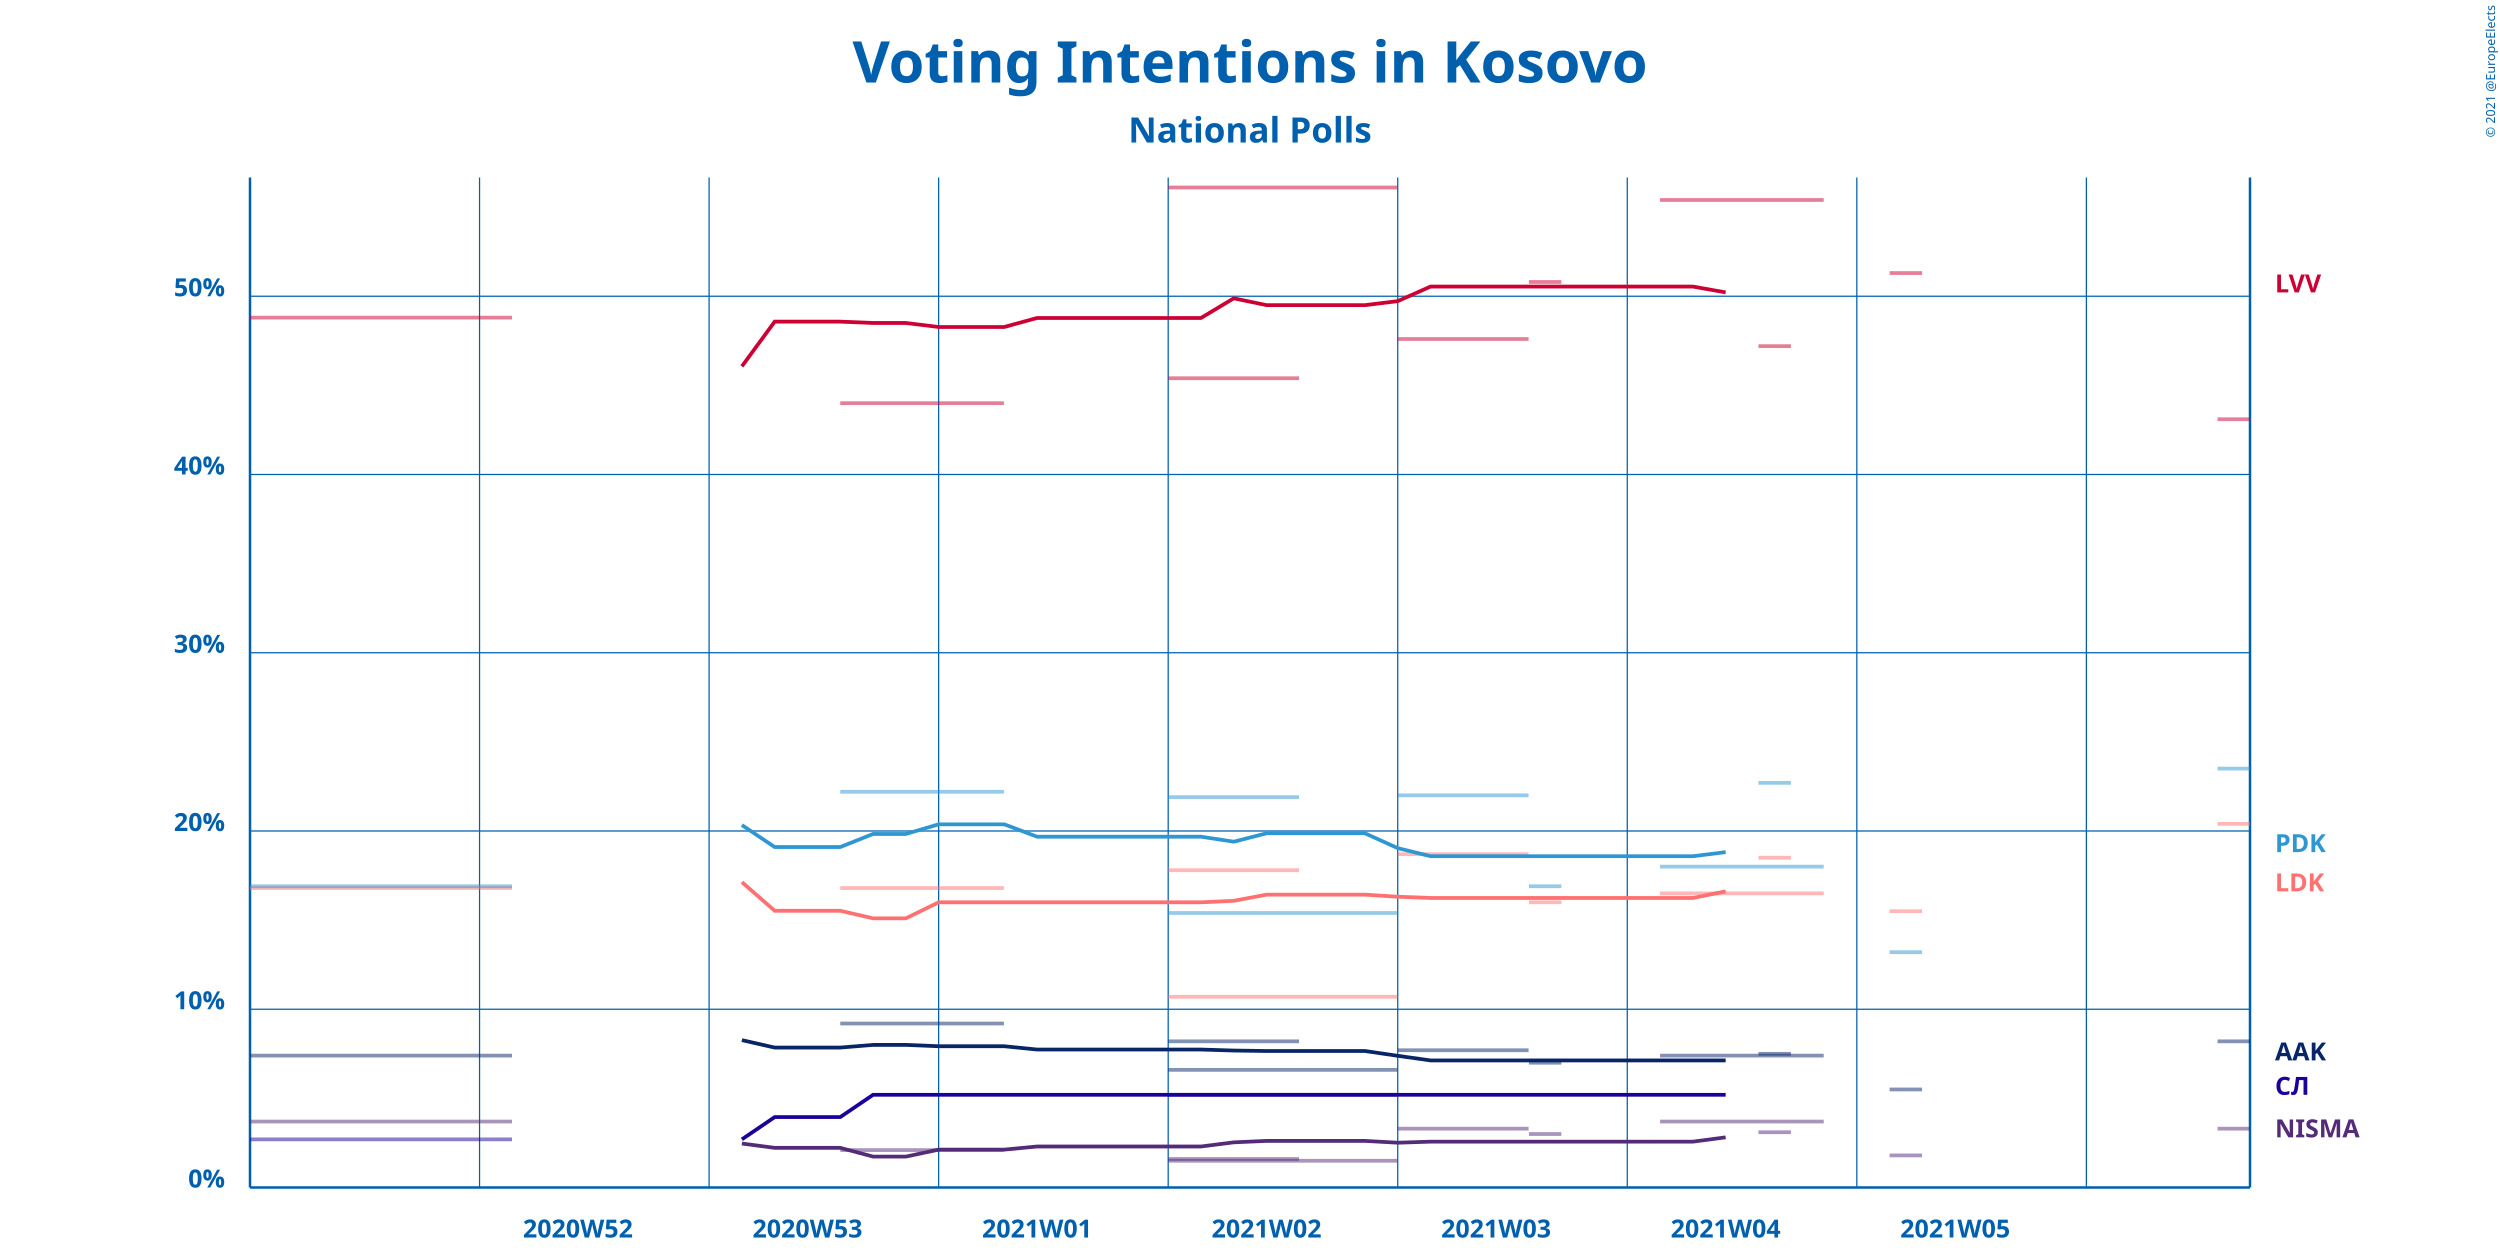
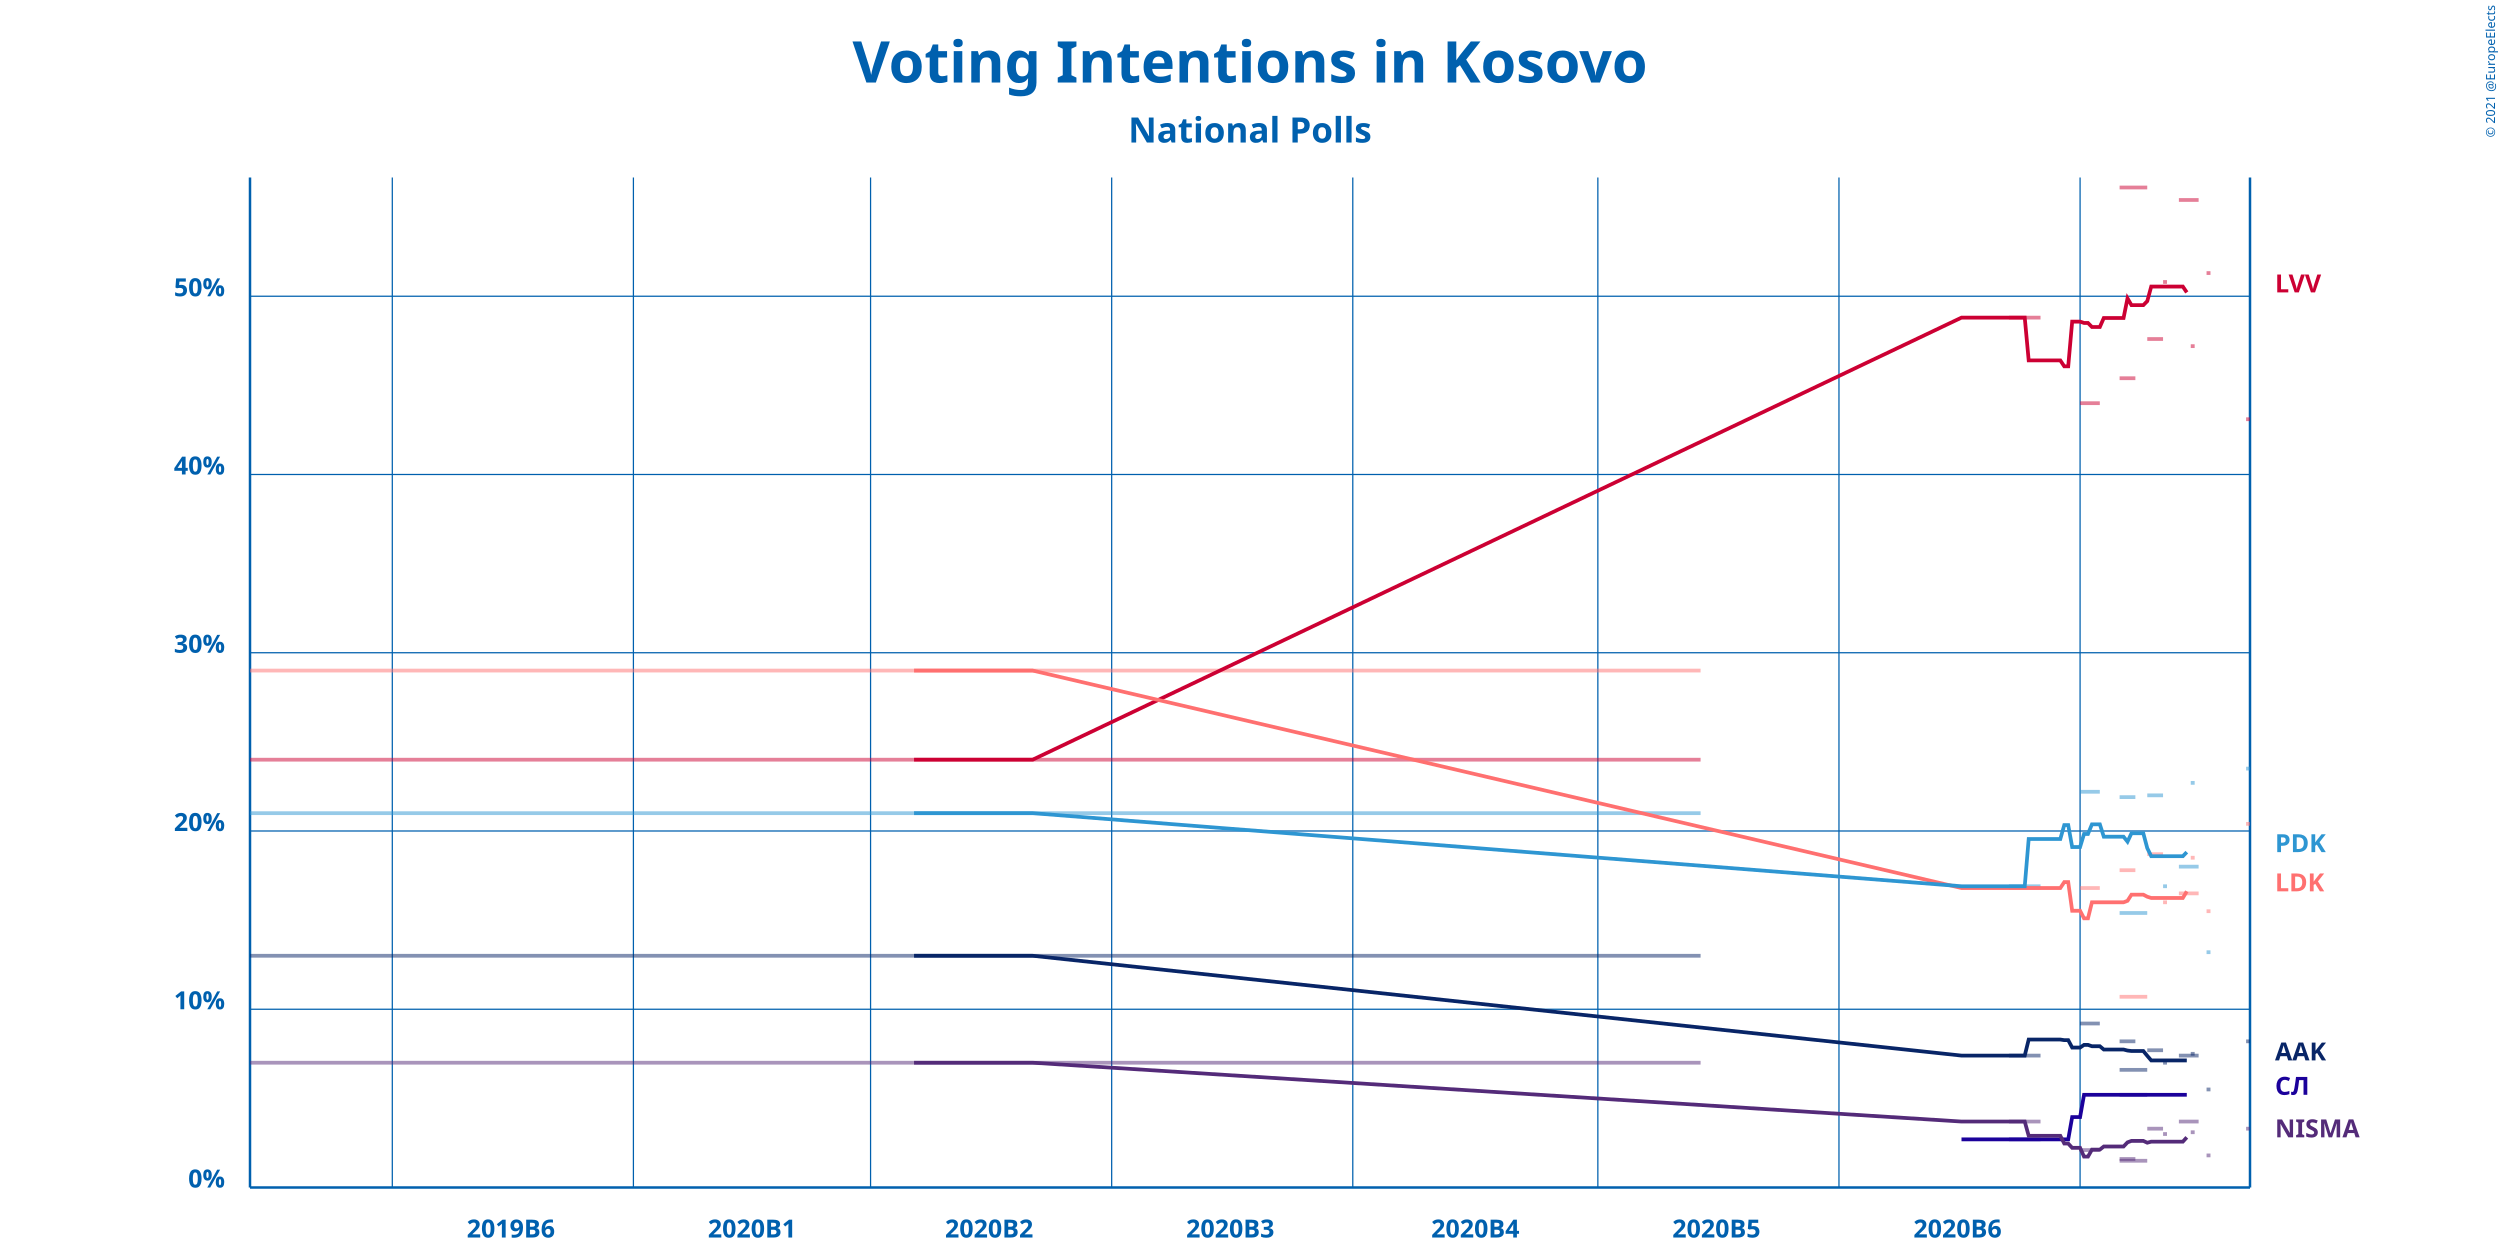
<svg HEIGHT="1000" WIDTH="2000">
  <rect fill="#FFFFFF" height="1000" stroke="none" width="2000" x="0" y="0" />
  <text fill="#0060AE" font-family="'Advent Pro'" font-size="46px" font-style="normal" font-weight="bold" text-align="center" text-anchor="middle" x="1000" y="66">Voting Intentions in Kosovo</text>
  <text fill="#0060AE" font-family="'Advent Pro'" font-size="28px" font-style="normal" font-weight="bold" text-align="center" text-anchor="middle" x="1000" y="114">National Polls</text>
  <text fill="#0060AE" font-family="'Advent Pro'" font-size="10px" font-style="normal" font-weight="normal" text-align="center" text-anchor="end" transform="rotate(270)" x="-4" y="1996">© 2021 @EuropeElects</text>
  <g>
    <g>
      <line stroke="#0060AE" stroke-width="2" x1="200.0" x2="1800.0" y1="950.0" y2="950.0" />
      <text fill="#0060AE" font-family="'Advent Pro'" font-size="20px" font-style="normal" font-weight="bold" text-align="center" text-anchor="end" x="180.0" y="950.0">0%</text>
      <line stroke="#0060AE" stroke-width="2" x1="200.0" x2="200.0" y1="950.0" y2="142.0" />
      <line stroke="#0060AE" stroke-width="2" x1="1800.0" x2="1800.0" y1="950.0" y2="142.0" />
-       <line stroke="#0060AE" stroke-width="1" x1="383.637" x2="383.637" y1="950.0" y2="142.0" />
-       <text fill="#0060AE" font-family="'Advent Pro'" font-size="20px" font-style="normal" font-weight="bold" text-align="center" text-anchor="middle" x="462.338" y="990.0">2020W52</text>
-       <line stroke="#0060AE" stroke-width="1" x1="567.273" x2="567.273" y1="950.0" y2="142.0" />
-       <text fill="#0060AE" font-family="'Advent Pro'" font-size="20px" font-style="normal" font-weight="bold" text-align="center" text-anchor="middle" x="645.975" y="990.0">2020W53</text>
-       <line stroke="#0060AE" stroke-width="1" x1="750.91" x2="750.91" y1="950.0" y2="142.0" />
-       <text fill="#0060AE" font-family="'Advent Pro'" font-size="20px" font-style="normal" font-weight="bold" text-align="center" text-anchor="middle" x="829.611" y="990.0">2021W01</text>
-       <line stroke="#0060AE" stroke-width="1" x1="934.547" x2="934.547" y1="950.0" y2="142.0" />
-       <text fill="#0060AE" font-family="'Advent Pro'" font-size="20px" font-style="normal" font-weight="bold" text-align="center" text-anchor="middle" x="1013.248" y="990.0">2021W02</text>
-       <line stroke="#0060AE" stroke-width="1" x1="1118.183" x2="1118.183" y1="950.0" y2="142.0" />
-       <text fill="#0060AE" font-family="'Advent Pro'" font-size="20px" font-style="normal" font-weight="bold" text-align="center" text-anchor="middle" x="1196.885" y="990.0">2021W03</text>
-       <line stroke="#0060AE" stroke-width="1" x1="1301.82" x2="1301.82" y1="950.0" y2="142.0" />
-       <text fill="#0060AE" font-family="'Advent Pro'" font-size="20px" font-style="normal" font-weight="bold" text-align="center" text-anchor="middle" x="1380.521" y="990.0">2021W04</text>
-       <line stroke="#0060AE" stroke-width="1" x1="1485.457" x2="1485.457" y1="950.0" y2="142.0" />
-       <text fill="#0060AE" font-family="'Advent Pro'" font-size="20px" font-style="normal" font-weight="bold" text-align="center" text-anchor="middle" x="1564.158" y="990.0">2021W05</text>
-       <line stroke="#0060AE" stroke-width="1" x1="1669.093" x2="1669.093" y1="950.0" y2="142.0" />
+       <line stroke="#0060AE" stroke-width="1" x1="313.836" x2="313.836" y1="950.0" y2="142.0" />
+       <text fill="#0060AE" font-family="'Advent Pro'" font-size="20px" font-style="normal" font-weight="bold" text-align="center" text-anchor="middle" x="408.7" y="990.0">2019B6</text>
+       <line stroke="#0060AE" stroke-width="1" x1="506.725" x2="506.725" y1="950.0" y2="142.0" />
+       <text fill="#0060AE" font-family="'Advent Pro'" font-size="20px" font-style="normal" font-weight="bold" text-align="center" text-anchor="middle" x="601.589" y="990.0">2020B1</text>
+       <line stroke="#0060AE" stroke-width="1" x1="696.452" x2="696.452" y1="950.0" y2="142.0" />
+       <text fill="#0060AE" font-family="'Advent Pro'" font-size="20px" font-style="normal" font-weight="bold" text-align="center" text-anchor="middle" x="791.316" y="990.0">2020B2</text>
+       <line stroke="#0060AE" stroke-width="1" x1="889.342" x2="889.342" y1="950.0" y2="142.0" />
+       <text fill="#0060AE" font-family="'Advent Pro'" font-size="20px" font-style="normal" font-weight="bold" text-align="center" text-anchor="middle" x="984.205" y="990.0">2020B3</text>
+       <line stroke="#0060AE" stroke-width="1" x1="1082.231" x2="1082.231" y1="950.0" y2="142.0" />
+       <text fill="#0060AE" font-family="'Advent Pro'" font-size="20px" font-style="normal" font-weight="bold" text-align="center" text-anchor="middle" x="1180.257" y="990.0">2020B4</text>
+       <line stroke="#0060AE" stroke-width="1" x1="1278.282" x2="1278.282" y1="950.0" y2="142.0" />
+       <text fill="#0060AE" font-family="'Advent Pro'" font-size="20px" font-style="normal" font-weight="bold" text-align="center" text-anchor="middle" x="1373.146" y="990.0">2020B5</text>
+       <line stroke="#0060AE" stroke-width="1" x1="1471.171" x2="1471.171" y1="950.0" y2="142.0" />
+       <text fill="#0060AE" font-family="'Advent Pro'" font-size="20px" font-style="normal" font-weight="bold" text-align="center" text-anchor="middle" x="1566.035" y="990.0">2020B6</text>
+       <line stroke="#0060AE" stroke-width="1" x1="1664.061" x2="1664.061" y1="950.0" y2="142.0" />
      <line stroke="#0060AE" stroke-width="1" x1="200.0" x2="1800.0" y1="807.398" y2="807.398" />
      <text fill="#0060AE" font-family="'Advent Pro'" font-size="20px" font-style="normal" font-weight="bold" text-align="center" text-anchor="end" x="180.0" y="807.398">10%</text>
      <line stroke="#0060AE" stroke-width="1" x1="200.0" x2="1800.0" y1="664.795" y2="664.795" />
      <text fill="#0060AE" font-family="'Advent Pro'" font-size="20px" font-style="normal" font-weight="bold" text-align="center" text-anchor="end" x="180.0" y="664.795">20%</text>
      <line stroke="#0060AE" stroke-width="1" x1="200.0" x2="1800.0" y1="522.193" y2="522.193" />
      <text fill="#0060AE" font-family="'Advent Pro'" font-size="20px" font-style="normal" font-weight="bold" text-align="center" text-anchor="end" x="180.0" y="522.193">30%</text>
      <line stroke="#0060AE" stroke-width="1" x1="200.0" x2="1800.0" y1="379.59" y2="379.59" />
      <text fill="#0060AE" font-family="'Advent Pro'" font-size="20px" font-style="normal" font-weight="bold" text-align="center" text-anchor="end" x="180.0" y="379.59">40%</text>
      <line stroke="#0060AE" stroke-width="1" x1="200.0" x2="1800.0" y1="236.988" y2="236.988" />
      <text fill="#0060AE" font-family="'Advent Pro'" font-size="20px" font-style="normal" font-weight="bold" text-align="center" text-anchor="end" x="180.0" y="236.988">50%</text>
    </g>
    <g>
-       <line stroke="#CC0033" stroke-opacity="0.5" stroke-width="3" x1="1774.029" x2="1800.0" y1="335.383" y2="335.383" />
-       <line stroke="#FF7070" stroke-opacity="0.5" stroke-width="3" x1="1774.029" x2="1800.0" y1="659.091" y2="659.091" />
-       <line stroke="#2E96D2" stroke-opacity="0.5" stroke-width="3" x1="1774.029" x2="1800.0" y1="614.884" y2="614.884" />
-       <line stroke="#082567" stroke-opacity="0.5" stroke-width="3" x1="1774.029" x2="1800.0" y1="833.066" y2="833.066" />
-       <line stroke="#542B79" stroke-opacity="0.5" stroke-width="3" x1="1774.029" x2="1800.0" y1="902.941" y2="902.941" />
-       <line stroke-opacity="0.5" stroke-width="3" x1="1774.029" x2="1800.0" y1="930.036" y2="930.036" />
-       <line stroke="#CC0033" stroke-opacity="0.5" stroke-width="3" x1="1511.69" x2="1537.662" y1="218.449" y2="218.449" />
-       <line stroke="#FF7070" stroke-opacity="0.5" stroke-width="3" x1="1511.69" x2="1537.662" y1="728.966" y2="728.966" />
-       <line stroke="#2E96D2" stroke-opacity="0.5" stroke-width="3" x1="1511.69" x2="1537.662" y1="761.765" y2="761.765" />
-       <line stroke="#082567" stroke-opacity="0.5" stroke-width="3" x1="1511.69" x2="1537.662" y1="871.569" y2="871.569" />
-       <line stroke="#542B79" stroke-opacity="0.5" stroke-width="3" x1="1511.69" x2="1537.662" y1="924.332" y2="924.332" />
-       <line stroke="#CC0033" stroke-opacity="0.5" stroke-width="3" x1="1328.054" x2="1458.96" y1="159.982" y2="159.982" />
-       <line stroke="#FF7070" stroke-opacity="0.5" stroke-width="3" x1="1328.054" x2="1458.96" y1="714.706" y2="714.706" />
-       <line stroke="#2E96D2" stroke-opacity="0.5" stroke-width="3" x1="1328.054" x2="1458.96" y1="693.316" y2="693.316" />
-       <line stroke="#082567" stroke-opacity="0.5" stroke-width="3" x1="1328.054" x2="1458.96" y1="844.474" y2="844.474" />
-       <line stroke="#542B79" stroke-opacity="0.5" stroke-width="3" x1="1328.054" x2="1458.96" y1="897.237" y2="897.237" />
-       <line stroke="#CC0033" stroke-opacity="0.5" stroke-width="3" x1="1406.755" x2="1432.727" y1="276.916" y2="276.916" />
-       <line stroke="#FF7070" stroke-opacity="0.5" stroke-width="3" x1="1406.755" x2="1432.727" y1="686.185" y2="686.185" />
-       <line stroke="#2E96D2" stroke-opacity="0.5" stroke-width="3" x1="1406.755" x2="1432.727" y1="626.292" y2="626.292" />
-       <line stroke="#082567" stroke-opacity="0.5" stroke-width="3" x1="1406.755" x2="1432.727" y1="843.048" y2="843.048" />
-       <line stroke="#542B79" stroke-opacity="0.5" stroke-width="3" x1="1406.755" x2="1432.727" y1="905.793" y2="905.793" />
-       <line stroke-opacity="0.5" stroke-width="3" x1="1406.755" x2="1432.727" y1="935.74" y2="935.74" />
-       <line stroke="#CC0033" stroke-opacity="0.5" stroke-width="3" x1="1223.119" x2="1249.09" y1="225.579" y2="225.579" />
-       <line stroke="#FF7070" stroke-opacity="0.5" stroke-width="3" x1="1223.119" x2="1249.09" y1="721.836" y2="721.836" />
-       <line stroke="#2E96D2" stroke-opacity="0.5" stroke-width="3" x1="1223.119" x2="1249.09" y1="709.002" y2="709.002" />
-       <line stroke="#082567" stroke-opacity="0.5" stroke-width="3" x1="1223.119" x2="1249.09" y1="850.178" y2="850.178" />
-       <line stroke="#542B79" stroke-opacity="0.5" stroke-width="3" x1="1223.119" x2="1249.09" y1="907.219" y2="907.219" />
-       <line stroke="#CC0033" stroke-opacity="0.5" stroke-width="3" x1="1118.183" x2="1222.856" y1="271.212" y2="271.212" />
-       <line stroke="#FF7070" stroke-opacity="0.5" stroke-width="3" x1="1118.183" x2="1222.856" y1="683.333" y2="683.333" />
-       <line stroke="#2E96D2" stroke-opacity="0.5" stroke-width="3" x1="1118.183" x2="1222.856" y1="636.275" y2="636.275" />
-       <line stroke="#082567" stroke-opacity="0.5" stroke-width="3" x1="1118.183" x2="1222.856" y1="840.196" y2="840.196" />
-       <line stroke="#542B79" stroke-opacity="0.5" stroke-width="3" x1="1118.183" x2="1222.856" y1="902.941" y2="902.941" />
-       <line stroke-opacity="0.5" stroke-width="3" x1="1118.183" x2="1222.856" y1="941.444" y2="941.444" />
-       <line stroke="#CC0033" stroke-opacity="0.5" stroke-width="3" x1="934.547" x2="1117.921" y1="150.0" y2="150.0" />
-       <line stroke="#FF7070" stroke-opacity="0.5" stroke-width="3" x1="934.547" x2="1117.921" y1="797.415" y2="797.415" />
-       <line stroke="#2E96D2" stroke-opacity="0.5" stroke-width="3" x1="934.547" x2="1117.921" y1="730.392" y2="730.392" />
-       <line stroke="#082567" stroke-opacity="0.5" stroke-width="3" x1="934.547" x2="1117.921" y1="855.882" y2="855.882" />
-       <line stroke="#1B019B" stroke-opacity="0.5" stroke-width="3" x1="934.547" x2="1117.921" y1="875.847" y2="875.847" />
-       <line stroke="#542B79" stroke-opacity="0.5" stroke-width="3" x1="934.547" x2="1117.921" y1="928.61" y2="928.61" />
-       <line stroke-opacity="0.5" stroke-width="3" x1="934.547" x2="1117.921" y1="887.255" y2="887.255" />
-       <line stroke="#CC0033" stroke-opacity="0.5" stroke-width="3" x1="934.547" x2="1039.22" y1="302.585" y2="302.585" />
-       <line stroke="#FF7070" stroke-opacity="0.5" stroke-width="3" x1="934.547" x2="1039.22" y1="696.168" y2="696.168" />
-       <line stroke="#2E96D2" stroke-opacity="0.5" stroke-width="3" x1="934.547" x2="1039.22" y1="637.701" y2="637.701" />
-       <line stroke="#082567" stroke-opacity="0.5" stroke-width="3" x1="934.547" x2="1039.22" y1="833.066" y2="833.066" />
-       <line stroke="#542B79" stroke-opacity="0.5" stroke-width="3" x1="934.547" x2="1039.22" y1="927.184" y2="927.184" />
-       <line stroke-opacity="0.5" stroke-width="3" x1="934.547" x2="1039.22" y1="882.977" y2="882.977" />
-       <line stroke="#CC0033" stroke-opacity="0.5" stroke-width="3" x1="672.209" x2="803.115" y1="322.549" y2="322.549" />
-       <line stroke="#FF7070" stroke-opacity="0.5" stroke-width="3" x1="672.209" x2="803.115" y1="710.428" y2="710.428" />
-       <line stroke="#2E96D2" stroke-opacity="0.5" stroke-width="3" x1="672.209" x2="803.115" y1="633.422" y2="633.422" />
-       <line stroke="#082567" stroke-opacity="0.5" stroke-width="3" x1="672.209" x2="803.115" y1="818.806" y2="818.806" />
-       <line stroke="#542B79" stroke-opacity="0.5" stroke-width="3" x1="672.209" x2="803.115" y1="920.053" y2="920.053" />
-       <line stroke-opacity="0.5" stroke-width="3" x1="672.209" x2="803.115" y1="874.421" y2="874.421" />
-       <line stroke="#CC0033" stroke-opacity="0.5" stroke-width="3" x1="200.0" x2="409.608" y1="254.1" y2="254.1" />
-       <line stroke="#FF7070" stroke-opacity="0.5" stroke-width="3" x1="200.0" x2="409.608" y1="710.428" y2="710.428" />
-       <line stroke="#2E96D2" stroke-opacity="0.5" stroke-width="3" x1="200.0" x2="409.608" y1="709.002" y2="709.002" />
-       <line stroke="#082567" stroke-opacity="0.5" stroke-width="3" x1="200.0" x2="409.608" y1="844.474" y2="844.474" />
-       <line stroke="#1B019B" stroke-opacity="0.5" stroke-width="3" x1="200.0" x2="409.608" y1="911.497" y2="911.497" />
-       <line stroke="#542B79" stroke-opacity="0.5" stroke-width="3" x1="200.0" x2="409.608" y1="897.237" y2="897.237" />
-       <line stroke-opacity="0.5" stroke-width="3" x1="200.0" x2="409.608" y1="935.74" y2="935.74" />
+       <line stroke="#CC0033" stroke-opacity="0.5" stroke-width="3" x1="1796.87" x2="1800.0" y1="335.383" y2="335.383" />
+       <line stroke="#FF7070" stroke-opacity="0.5" stroke-width="3" x1="1796.87" x2="1800.0" y1="659.091" y2="659.091" />
+       <line stroke="#2E96D2" stroke-opacity="0.5" stroke-width="3" x1="1796.87" x2="1800.0" y1="614.884" y2="614.884" />
+       <line stroke="#082567" stroke-opacity="0.5" stroke-width="3" x1="1796.87" x2="1800.0" y1="833.066" y2="833.066" />
+       <line stroke="#542B79" stroke-opacity="0.5" stroke-width="3" x1="1796.87" x2="1800.0" y1="902.941" y2="902.941" />
+       <line stroke-opacity="0.5" stroke-width="3" x1="1796.87" x2="1800.0" y1="930.036" y2="930.036" />
+       <line stroke="#CC0033" stroke-opacity="0.5" stroke-width="3" x1="1765.248" x2="1768.379" y1="218.449" y2="218.449" />
+       <line stroke="#FF7070" stroke-opacity="0.5" stroke-width="3" x1="1765.248" x2="1768.379" y1="728.966" y2="728.966" />
+       <line stroke="#2E96D2" stroke-opacity="0.5" stroke-width="3" x1="1765.248" x2="1768.379" y1="761.765" y2="761.765" />
+       <line stroke="#082567" stroke-opacity="0.5" stroke-width="3" x1="1765.248" x2="1768.379" y1="871.569" y2="871.569" />
+       <line stroke="#542B79" stroke-opacity="0.5" stroke-width="3" x1="1765.248" x2="1768.379" y1="924.332" y2="924.332" />
+       <line stroke="#CC0033" stroke-opacity="0.5" stroke-width="3" x1="1743.114" x2="1758.892" y1="159.982" y2="159.982" />
+       <line stroke="#FF7070" stroke-opacity="0.5" stroke-width="3" x1="1743.114" x2="1758.892" y1="714.706" y2="714.706" />
+       <line stroke="#2E96D2" stroke-opacity="0.5" stroke-width="3" x1="1743.114" x2="1758.892" y1="693.316" y2="693.316" />
+       <line stroke="#082567" stroke-opacity="0.5" stroke-width="3" x1="1743.114" x2="1758.892" y1="844.474" y2="844.474" />
+       <line stroke="#542B79" stroke-opacity="0.5" stroke-width="3" x1="1743.114" x2="1758.892" y1="897.237" y2="897.237" />
+       <line stroke="#CC0033" stroke-opacity="0.5" stroke-width="3" x1="1752.6" x2="1755.73" y1="276.916" y2="276.916" />
+       <line stroke="#FF7070" stroke-opacity="0.5" stroke-width="3" x1="1752.6" x2="1755.73" y1="686.185" y2="686.185" />
+       <line stroke="#2E96D2" stroke-opacity="0.5" stroke-width="3" x1="1752.6" x2="1755.73" y1="626.292" y2="626.292" />
+       <line stroke="#082567" stroke-opacity="0.5" stroke-width="3" x1="1752.6" x2="1755.73" y1="843.048" y2="843.048" />
+       <line stroke="#542B79" stroke-opacity="0.5" stroke-width="3" x1="1752.6" x2="1755.73" y1="905.793" y2="905.793" />
+       <line stroke-opacity="0.5" stroke-width="3" x1="1752.6" x2="1755.73" y1="935.74" y2="935.74" />
+       <line stroke="#CC0033" stroke-opacity="0.5" stroke-width="3" x1="1730.465" x2="1733.596" y1="225.579" y2="225.579" />
+       <line stroke="#FF7070" stroke-opacity="0.5" stroke-width="3" x1="1730.465" x2="1733.596" y1="721.836" y2="721.836" />
+       <line stroke="#2E96D2" stroke-opacity="0.5" stroke-width="3" x1="1730.465" x2="1733.596" y1="709.002" y2="709.002" />
+       <line stroke="#082567" stroke-opacity="0.5" stroke-width="3" x1="1730.465" x2="1733.596" y1="850.178" y2="850.178" />
+       <line stroke="#542B79" stroke-opacity="0.5" stroke-width="3" x1="1730.465" x2="1733.596" y1="907.219" y2="907.219" />
+       <line stroke="#CC0033" stroke-opacity="0.5" stroke-width="3" x1="1717.817" x2="1730.433" y1="271.212" y2="271.212" />
+       <line stroke="#FF7070" stroke-opacity="0.5" stroke-width="3" x1="1717.817" x2="1730.433" y1="683.333" y2="683.333" />
+       <line stroke="#2E96D2" stroke-opacity="0.5" stroke-width="3" x1="1717.817" x2="1730.433" y1="636.275" y2="636.275" />
+       <line stroke="#082567" stroke-opacity="0.5" stroke-width="3" x1="1717.817" x2="1730.433" y1="840.196" y2="840.196" />
+       <line stroke="#542B79" stroke-opacity="0.5" stroke-width="3" x1="1717.817" x2="1730.433" y1="902.941" y2="902.941" />
+       <line stroke-opacity="0.5" stroke-width="3" x1="1717.817" x2="1730.433" y1="941.444" y2="941.444" />
+       <line stroke="#CC0033" stroke-opacity="0.5" stroke-width="3" x1="1695.682" x2="1717.785" y1="150.0" y2="150.0" />
+       <line stroke="#FF7070" stroke-opacity="0.5" stroke-width="3" x1="1695.682" x2="1717.785" y1="797.415" y2="797.415" />
+       <line stroke="#2E96D2" stroke-opacity="0.5" stroke-width="3" x1="1695.682" x2="1717.785" y1="730.392" y2="730.392" />
+       <line stroke="#082567" stroke-opacity="0.5" stroke-width="3" x1="1695.682" x2="1717.785" y1="855.882" y2="855.882" />
+       <line stroke="#1B019B" stroke-opacity="0.5" stroke-width="3" x1="1695.682" x2="1717.785" y1="875.847" y2="875.847" />
+       <line stroke="#542B79" stroke-opacity="0.5" stroke-width="3" x1="1695.682" x2="1717.785" y1="928.61" y2="928.61" />
+       <line stroke-opacity="0.5" stroke-width="3" x1="1695.682" x2="1717.785" y1="887.255" y2="887.255" />
+       <line stroke="#CC0033" stroke-opacity="0.5" stroke-width="3" x1="1695.682" x2="1708.299" y1="302.585" y2="302.585" />
+       <line stroke="#FF7070" stroke-opacity="0.5" stroke-width="3" x1="1695.682" x2="1708.299" y1="696.168" y2="696.168" />
+       <line stroke="#2E96D2" stroke-opacity="0.5" stroke-width="3" x1="1695.682" x2="1708.299" y1="637.701" y2="637.701" />
+       <line stroke="#082567" stroke-opacity="0.5" stroke-width="3" x1="1695.682" x2="1708.299" y1="833.066" y2="833.066" />
+       <line stroke="#542B79" stroke-opacity="0.5" stroke-width="3" x1="1695.682" x2="1708.299" y1="927.184" y2="927.184" />
+       <line stroke-opacity="0.5" stroke-width="3" x1="1695.682" x2="1708.299" y1="882.977" y2="882.977" />
+       <line stroke="#CC0033" stroke-opacity="0.5" stroke-width="3" x1="1664.061" x2="1679.84" y1="322.549" y2="322.549" />
+       <line stroke="#FF7070" stroke-opacity="0.5" stroke-width="3" x1="1664.061" x2="1679.84" y1="710.428" y2="710.428" />
+       <line stroke="#2E96D2" stroke-opacity="0.5" stroke-width="3" x1="1664.061" x2="1679.84" y1="633.422" y2="633.422" />
+       <line stroke="#082567" stroke-opacity="0.5" stroke-width="3" x1="1664.061" x2="1679.84" y1="818.806" y2="818.806" />
+       <line stroke="#542B79" stroke-opacity="0.5" stroke-width="3" x1="1664.061" x2="1679.84" y1="920.053" y2="920.053" />
+       <line stroke-opacity="0.5" stroke-width="3" x1="1664.061" x2="1679.84" y1="874.421" y2="874.421" />
+       <line stroke="#CC0033" stroke-opacity="0.5" stroke-width="3" x1="1607.142" x2="1632.408" y1="254.1" y2="254.1" />
+       <line stroke="#FF7070" stroke-opacity="0.5" stroke-width="3" x1="1607.142" x2="1632.408" y1="710.428" y2="710.428" />
+       <line stroke="#2E96D2" stroke-opacity="0.5" stroke-width="3" x1="1607.142" x2="1632.408" y1="709.002" y2="709.002" />
+       <line stroke="#082567" stroke-opacity="0.5" stroke-width="3" x1="1607.142" x2="1632.408" y1="844.474" y2="844.474" />
+       <line stroke="#1B019B" stroke-opacity="0.5" stroke-width="3" x1="1607.142" x2="1632.408" y1="911.497" y2="911.497" />
+       <line stroke="#542B79" stroke-opacity="0.5" stroke-width="3" x1="1607.142" x2="1632.408" y1="897.237" y2="897.237" />
+       <line stroke-opacity="0.5" stroke-width="3" x1="1607.142" x2="1632.408" y1="935.74" y2="935.74" />
+       <line stroke="#CC0033" stroke-opacity="0.5" stroke-width="3" x1="200.0" x2="1360.466" y1="607.754" y2="607.754" />
+       <line stroke="#FF7070" stroke-opacity="0.5" stroke-width="3" x1="200.0" x2="1360.466" y1="536.453" y2="536.453" />
+       <line stroke="#2E96D2" stroke-opacity="0.5" stroke-width="3" x1="200.0" x2="1360.466" y1="650.535" y2="650.535" />
+       <line stroke="#082567" stroke-opacity="0.5" stroke-width="3" x1="200.0" x2="1360.466" y1="764.617" y2="764.617" />
+       <line stroke="#542B79" stroke-opacity="0.5" stroke-width="3" x1="200.0" x2="1360.466" y1="850.178" y2="850.178" />
    </g>
    <g>
-       <polyline fill="none" points="593.507,293.078 619.741,257.308 645.975,257.308 672.209,257.308 698.442,258.378 724.676,258.378 750.91,261.586 777.144,261.586 803.378,261.586 829.611,254.385 855.845,254.385 882.079,254.385 908.313,254.385 934.547,254.385 960.78,254.385 987.014,238.651 1013.248,244.118 1039.482,244.118 1065.716,244.118 1091.949,244.118 1118.183,240.909 1144.417,229.246 1170.651,229.246 1196.885,229.246 1223.119,229.246 1249.352,229.246 1275.586,229.246 1301.82,229.246 1328.054,229.246 1354.288,229.246 1380.521,233.932" stroke="#CC0033" stroke-width="3" />
+       <polyline fill="none" points="                                                                                                                                                         731.236,607.754 734.398,607.754 737.56,607.754 740.722,607.754 743.884,607.754 747.046,607.754 750.209,607.754 753.371,607.754 756.533,607.754 759.695,607.754 762.857,607.754 766.019,607.754 769.181,607.754 772.343,607.754 775.505,607.754 778.668,607.754 781.83,607.754 784.992,607.754 788.154,607.754 791.316,607.754 794.478,607.754 797.64,607.754 800.802,607.754 803.965,607.754 807.127,607.754 810.289,607.754 813.451,607.754 816.613,607.754 819.775,607.754 822.937,607.754 826.099,607.754                                                                                                                                                                                                                                           1569.197,254.1 1572.359,254.1 1575.521,254.1 1578.683,254.1 1581.845,254.1 1585.008,254.1 1588.17,254.1 1591.332,254.1 1594.494,254.1 1597.656,254.1 1600.818,254.1 1603.98,254.1 1607.142,254.1 1610.305,254.1 1613.467,254.1 1616.629,254.1 1619.791,254.1 1622.953,288.324 1626.115,288.324 1629.277,288.324 1632.439,288.324 1635.601,288.324 1638.764,288.324 1641.926,288.324 1645.088,288.324 1648.25,288.324 1651.412,293.078 1654.574,293.078 1657.736,257.308 1660.898,257.308 1664.061,257.308 1667.223,258.378 1670.385,258.378 1673.547,261.586 1676.709,261.586 1679.871,261.586 1683.033,254.385 1686.195,254.385 1689.357,254.385 1692.52,254.385 1695.682,254.385 1698.844,254.385 1702.006,238.651 1705.168,244.118 1708.33,244.118 1711.492,244.118 1714.654,244.118 1717.817,240.909 1720.979,229.246 1724.141,229.246 1727.303,229.246 1730.465,229.246 1733.627,229.246 1736.789,229.246 1739.951,229.246 1743.114,229.246 1746.276,229.246 1749.438,233.932" stroke="#CC0033" stroke-width="3" />
      <text fill="#CC0033" font-family="'Advent Pro'" font-size="20px" font-style="normal" font-weight="bold" text-align="center" text-anchor="start" x="1820.0" y="233.932">LVV</text>
-       <polyline fill="none" points="593.507,705.674 619.741,728.61 645.975,728.61 672.209,728.61 698.442,734.67 724.676,734.67 750.91,721.836 777.144,721.836 803.378,721.836 829.611,721.836 855.845,721.836 882.079,721.836 908.313,721.836 934.547,721.836 960.78,721.836 987.014,720.648 1013.248,715.724 1039.482,715.724 1065.716,715.724 1091.949,715.724 1118.183,717.38 1144.417,718.373 1170.651,718.373 1196.885,718.373 1223.119,718.373 1249.352,718.373 1275.586,718.373 1301.82,718.373 1328.054,718.373 1354.288,718.373 1380.521,713.076" stroke="#FF7070" stroke-width="3" />
+       <polyline fill="none" points="                                                                                                                                                         731.236,536.453 734.398,536.453 737.56,536.453 740.722,536.453 743.884,536.453 747.046,536.453 750.209,536.453 753.371,536.453 756.533,536.453 759.695,536.453 762.857,536.453 766.019,536.453 769.181,536.453 772.343,536.453 775.505,536.453 778.668,536.453 781.83,536.453 784.992,536.453 788.154,536.453 791.316,536.453 794.478,536.453 797.64,536.453 800.802,536.453 803.965,536.453 807.127,536.453 810.289,536.453 813.451,536.453 816.613,536.453 819.775,536.453 822.937,536.453 826.099,536.453                                                                                                                                                                                                                                           1569.197,710.428 1572.359,710.428 1575.521,710.428 1578.683,710.428 1581.845,710.428 1585.008,710.428 1588.17,710.428 1591.332,710.428 1594.494,710.428 1597.656,710.428 1600.818,710.428 1603.98,710.428 1607.142,710.428 1610.305,710.428 1613.467,710.428 1616.629,710.428 1619.791,710.428 1622.953,710.428 1626.115,710.428 1629.277,710.428 1632.439,710.428 1635.601,710.428 1638.764,710.428 1641.926,710.428 1645.088,710.428 1648.25,710.428 1651.412,705.674 1654.574,705.674 1657.736,728.61 1660.898,728.61 1664.061,728.61 1667.223,734.67 1670.385,734.67 1673.547,721.836 1676.709,721.836 1679.871,721.836 1683.033,721.836 1686.195,721.836 1689.357,721.836 1692.52,721.836 1695.682,721.836 1698.844,721.836 1702.006,720.648 1705.168,715.724 1708.33,715.724 1711.492,715.724 1714.654,715.724 1717.817,717.38 1720.979,718.373 1724.141,718.373 1727.303,718.373 1730.465,718.373 1733.627,718.373 1736.789,718.373 1739.951,718.373 1743.114,718.373 1746.276,718.373 1749.438,713.076" stroke="#FF7070" stroke-width="3" />
      <text fill="#FF7070" font-family="'Advent Pro'" font-size="20px" font-style="normal" font-weight="bold" text-align="center" text-anchor="start" x="1820.0" y="713.076">LDK</text>
-       <polyline fill="none" points="593.507,660.042 619.741,677.629 645.975,677.629 672.209,677.629 698.442,667.172 724.676,667.172 750.91,659.447 777.144,659.447 803.378,659.447 829.611,669.358 855.845,669.358 882.079,669.358 908.313,669.358 934.547,669.358 960.78,669.358 987.014,673.351 1013.248,666.628 1039.482,666.628 1065.716,666.628 1091.949,666.628 1118.183,678.52 1144.417,684.963 1170.651,684.963 1196.885,684.963 1223.119,684.963 1249.352,684.963 1275.586,684.963 1301.82,684.963 1328.054,684.963 1354.288,684.963 1380.521,681.704" stroke="#2E96D2" stroke-width="3" />
+       <polyline fill="none" points="                                                                                                                                                         731.236,650.535 734.398,650.535 737.56,650.535 740.722,650.535 743.884,650.535 747.046,650.535 750.209,650.535 753.371,650.535 756.533,650.535 759.695,650.535 762.857,650.535 766.019,650.535 769.181,650.535 772.343,650.535 775.505,650.535 778.668,650.535 781.83,650.535 784.992,650.535 788.154,650.535 791.316,650.535 794.478,650.535 797.64,650.535 800.802,650.535 803.965,650.535 807.127,650.535 810.289,650.535 813.451,650.535 816.613,650.535 819.775,650.535 822.937,650.535 826.099,650.535                                                                                                                                                                                                                                           1569.197,709.002 1572.359,709.002 1575.521,709.002 1578.683,709.002 1581.845,709.002 1585.008,709.002 1588.17,709.002 1591.332,709.002 1594.494,709.002 1597.656,709.002 1600.818,709.002 1603.98,709.002 1607.142,709.002 1610.305,709.002 1613.467,709.002 1616.629,709.002 1619.791,709.002 1622.953,671.212 1626.115,671.212 1629.277,671.212 1632.439,671.212 1635.601,671.212 1638.764,671.212 1641.926,671.212 1645.088,671.212 1648.25,671.212 1651.412,660.042 1654.574,660.042 1657.736,677.629 1660.898,677.629 1664.061,677.629 1667.223,667.172 1670.385,667.172 1673.547,659.447 1676.709,659.447 1679.871,659.447 1683.033,669.358 1686.195,669.358 1689.357,669.358 1692.52,669.358 1695.682,669.358 1698.844,669.358 1702.006,673.351 1705.168,666.628 1708.33,666.628 1711.492,666.628 1714.654,666.628 1717.817,678.52 1720.979,684.963 1724.141,684.963 1727.303,684.963 1730.465,684.963 1733.627,684.963 1736.789,684.963 1739.951,684.963 1743.114,684.963 1746.276,684.963 1749.438,681.704" stroke="#2E96D2" stroke-width="3" />
      <text fill="#2E96D2" font-family="'Advent Pro'" font-size="20px" font-style="normal" font-weight="bold" text-align="center" text-anchor="start" x="1820.0" y="681.704">PDK</text>
-       <polyline fill="none" points="593.507,832.115 619.741,838.057 645.975,838.057 672.209,838.057 698.442,835.918 724.676,835.918 750.91,836.988 777.144,836.988 803.378,836.988 829.611,839.626 855.845,839.626 882.079,839.626 908.313,839.626 934.547,839.626 960.78,839.626 987.014,840.434 1013.248,840.807 1039.482,840.807 1065.716,840.807 1091.949,840.807 1118.183,844.652 1144.417,848.345 1170.651,848.345 1196.885,848.345 1223.119,848.345 1249.352,848.345 1275.586,848.345 1301.82,848.345 1328.054,848.345 1354.288,848.345 1380.521,848.345" stroke="#082567" stroke-width="3" />
+       <polyline fill="none" points="                                                                                                                                                         731.236,764.617 734.398,764.617 737.56,764.617 740.722,764.617 743.884,764.617 747.046,764.617 750.209,764.617 753.371,764.617 756.533,764.617 759.695,764.617 762.857,764.617 766.019,764.617 769.181,764.617 772.343,764.617 775.505,764.617 778.668,764.617 781.83,764.617 784.992,764.617 788.154,764.617 791.316,764.617 794.478,764.617 797.64,764.617 800.802,764.617 803.965,764.617 807.127,764.617 810.289,764.617 813.451,764.617 816.613,764.617 819.775,764.617 822.937,764.617 826.099,764.617                                                                                                                                                                                                                                           1569.197,844.474 1572.359,844.474 1575.521,844.474 1578.683,844.474 1581.845,844.474 1585.008,844.474 1588.17,844.474 1591.332,844.474 1594.494,844.474 1597.656,844.474 1600.818,844.474 1603.98,844.474 1607.142,844.474 1610.305,844.474 1613.467,844.474 1616.629,844.474 1619.791,844.474 1622.953,831.64 1626.115,831.64 1629.277,831.64 1632.439,831.64 1635.601,831.64 1638.764,831.64 1641.926,831.64 1645.088,831.64 1648.25,831.64 1651.412,832.115 1654.574,832.115 1657.736,838.057 1660.898,838.057 1664.061,838.057 1667.223,835.918 1670.385,835.918 1673.547,836.988 1676.709,836.988 1679.871,836.988 1683.033,839.626 1686.195,839.626 1689.357,839.626 1692.52,839.626 1695.682,839.626 1698.844,839.626 1702.006,840.434 1705.168,840.807 1708.33,840.807 1711.492,840.807 1714.654,840.807 1717.817,844.652 1720.979,848.345 1724.141,848.345 1727.303,848.345 1730.465,848.345 1733.627,848.345 1736.789,848.345 1739.951,848.345 1743.114,848.345 1746.276,848.345 1749.438,848.345" stroke="#082567" stroke-width="3" />
      <text fill="#082567" font-family="'Advent Pro'" font-size="20px" font-style="normal" font-weight="bold" text-align="center" text-anchor="start" x="1820.0" y="848.345">AAK</text>
-       <polyline fill="none" points="593.507,911.497 619.741,893.672 645.975,893.672 672.209,893.672 698.442,875.847 724.676,875.847 750.91,875.847 777.144,875.847 803.378,875.847 829.611,875.847 855.845,875.847 882.079,875.847 908.313,875.847 934.547,875.847 960.78,875.847 987.014,875.847 1013.248,875.847 1039.482,875.847 1065.716,875.847 1091.949,875.847 1118.183,875.847 1144.417,875.847 1170.651,875.847 1196.885,875.847 1223.119,875.847 1249.352,875.847 1275.586,875.847 1301.82,875.847 1328.054,875.847 1354.288,875.847 1380.521,875.847" stroke="#1B019B" stroke-width="3" />
+       <polyline fill="none" points="                                                                                                                                                                                                                                                                                                                                                                                                                                  1569.197,911.497 1572.359,911.497 1575.521,911.497 1578.683,911.497 1581.845,911.497 1585.008,911.497 1588.17,911.497 1591.332,911.497 1594.494,911.497 1597.656,911.497 1600.818,911.497 1603.98,911.497 1607.142,911.497 1610.305,911.497 1613.467,911.497 1616.629,911.497 1619.791,911.497 1622.953,911.497 1626.115,911.497 1629.277,911.497 1632.439,911.497 1635.601,911.497 1638.764,911.497 1641.926,911.497 1645.088,911.497 1648.25,911.497 1651.412,911.497 1654.574,911.497 1657.736,893.672 1660.898,893.672 1664.061,893.672 1667.223,875.847 1670.385,875.847 1673.547,875.847 1676.709,875.847 1679.871,875.847 1683.033,875.847 1686.195,875.847 1689.357,875.847 1692.52,875.847 1695.682,875.847 1698.844,875.847 1702.006,875.847 1705.168,875.847 1708.33,875.847 1711.492,875.847 1714.654,875.847 1717.817,875.847 1720.979,875.847 1724.141,875.847 1727.303,875.847 1730.465,875.847 1733.627,875.847 1736.789,875.847 1739.951,875.847 1743.114,875.847 1746.276,875.847 1749.438,875.847" stroke="#1B019B" stroke-width="3" />
      <text fill="#1B019B" font-family="'Advent Pro'" font-size="20px" font-style="normal" font-weight="bold" text-align="center" text-anchor="start" x="1820.0" y="875.847">СЛ</text>
-       <polyline fill="none" points="593.507,914.825 619.741,918.271 645.975,918.271 672.209,918.271 698.442,925.282 724.676,925.282 750.91,919.697 777.144,919.697 803.378,919.697 829.611,917.201 855.845,917.201 882.079,917.201 908.313,917.201 934.547,917.201 960.78,917.201 987.014,913.874 1013.248,912.72 1039.482,912.72 1065.716,912.72 1091.949,912.72 1118.183,914.171 1144.417,913.331 1170.651,913.331 1196.885,913.331 1223.119,913.331 1249.352,913.331 1275.586,913.331 1301.82,913.331 1328.054,913.331 1354.288,913.331 1380.521,909.868" stroke="#542B79" stroke-width="3" />
+       <polyline fill="none" points="                                                                                                                                                         731.236,850.178 734.398,850.178 737.56,850.178 740.722,850.178 743.884,850.178 747.046,850.178 750.209,850.178 753.371,850.178 756.533,850.178 759.695,850.178 762.857,850.178 766.019,850.178 769.181,850.178 772.343,850.178 775.505,850.178 778.668,850.178 781.83,850.178 784.992,850.178 788.154,850.178 791.316,850.178 794.478,850.178 797.64,850.178 800.802,850.178 803.965,850.178 807.127,850.178 810.289,850.178 813.451,850.178 816.613,850.178 819.775,850.178 822.937,850.178 826.099,850.178                                                                                                                                                                                                                                           1569.197,897.237 1572.359,897.237 1575.521,897.237 1578.683,897.237 1581.845,897.237 1585.008,897.237 1588.17,897.237 1591.332,897.237 1594.494,897.237 1597.656,897.237 1600.818,897.237 1603.98,897.237 1607.142,897.237 1610.305,897.237 1613.467,897.237 1616.629,897.237 1619.791,897.237 1622.953,908.645 1626.115,908.645 1629.277,908.645 1632.439,908.645 1635.601,908.645 1638.764,908.645 1641.926,908.645 1645.088,908.645 1648.25,908.645 1651.412,914.825 1654.574,914.825 1657.736,918.271 1660.898,918.271 1664.061,918.271 1667.223,925.282 1670.385,925.282 1673.547,919.697 1676.709,919.697 1679.871,919.697 1683.033,917.201 1686.195,917.201 1689.357,917.201 1692.52,917.201 1695.682,917.201 1698.844,917.201 1702.006,913.874 1705.168,912.72 1708.33,912.72 1711.492,912.72 1714.654,912.72 1717.817,914.171 1720.979,913.331 1724.141,913.331 1727.303,913.331 1730.465,913.331 1733.627,913.331 1736.789,913.331 1739.951,913.331 1743.114,913.331 1746.276,913.331 1749.438,909.868" stroke="#542B79" stroke-width="3" />
      <text fill="#542B79" font-family="'Advent Pro'" font-size="20px" font-style="normal" font-weight="bold" text-align="center" text-anchor="start" x="1820.0" y="909.868">NISMA</text>
    </g>
  </g>
</svg>
